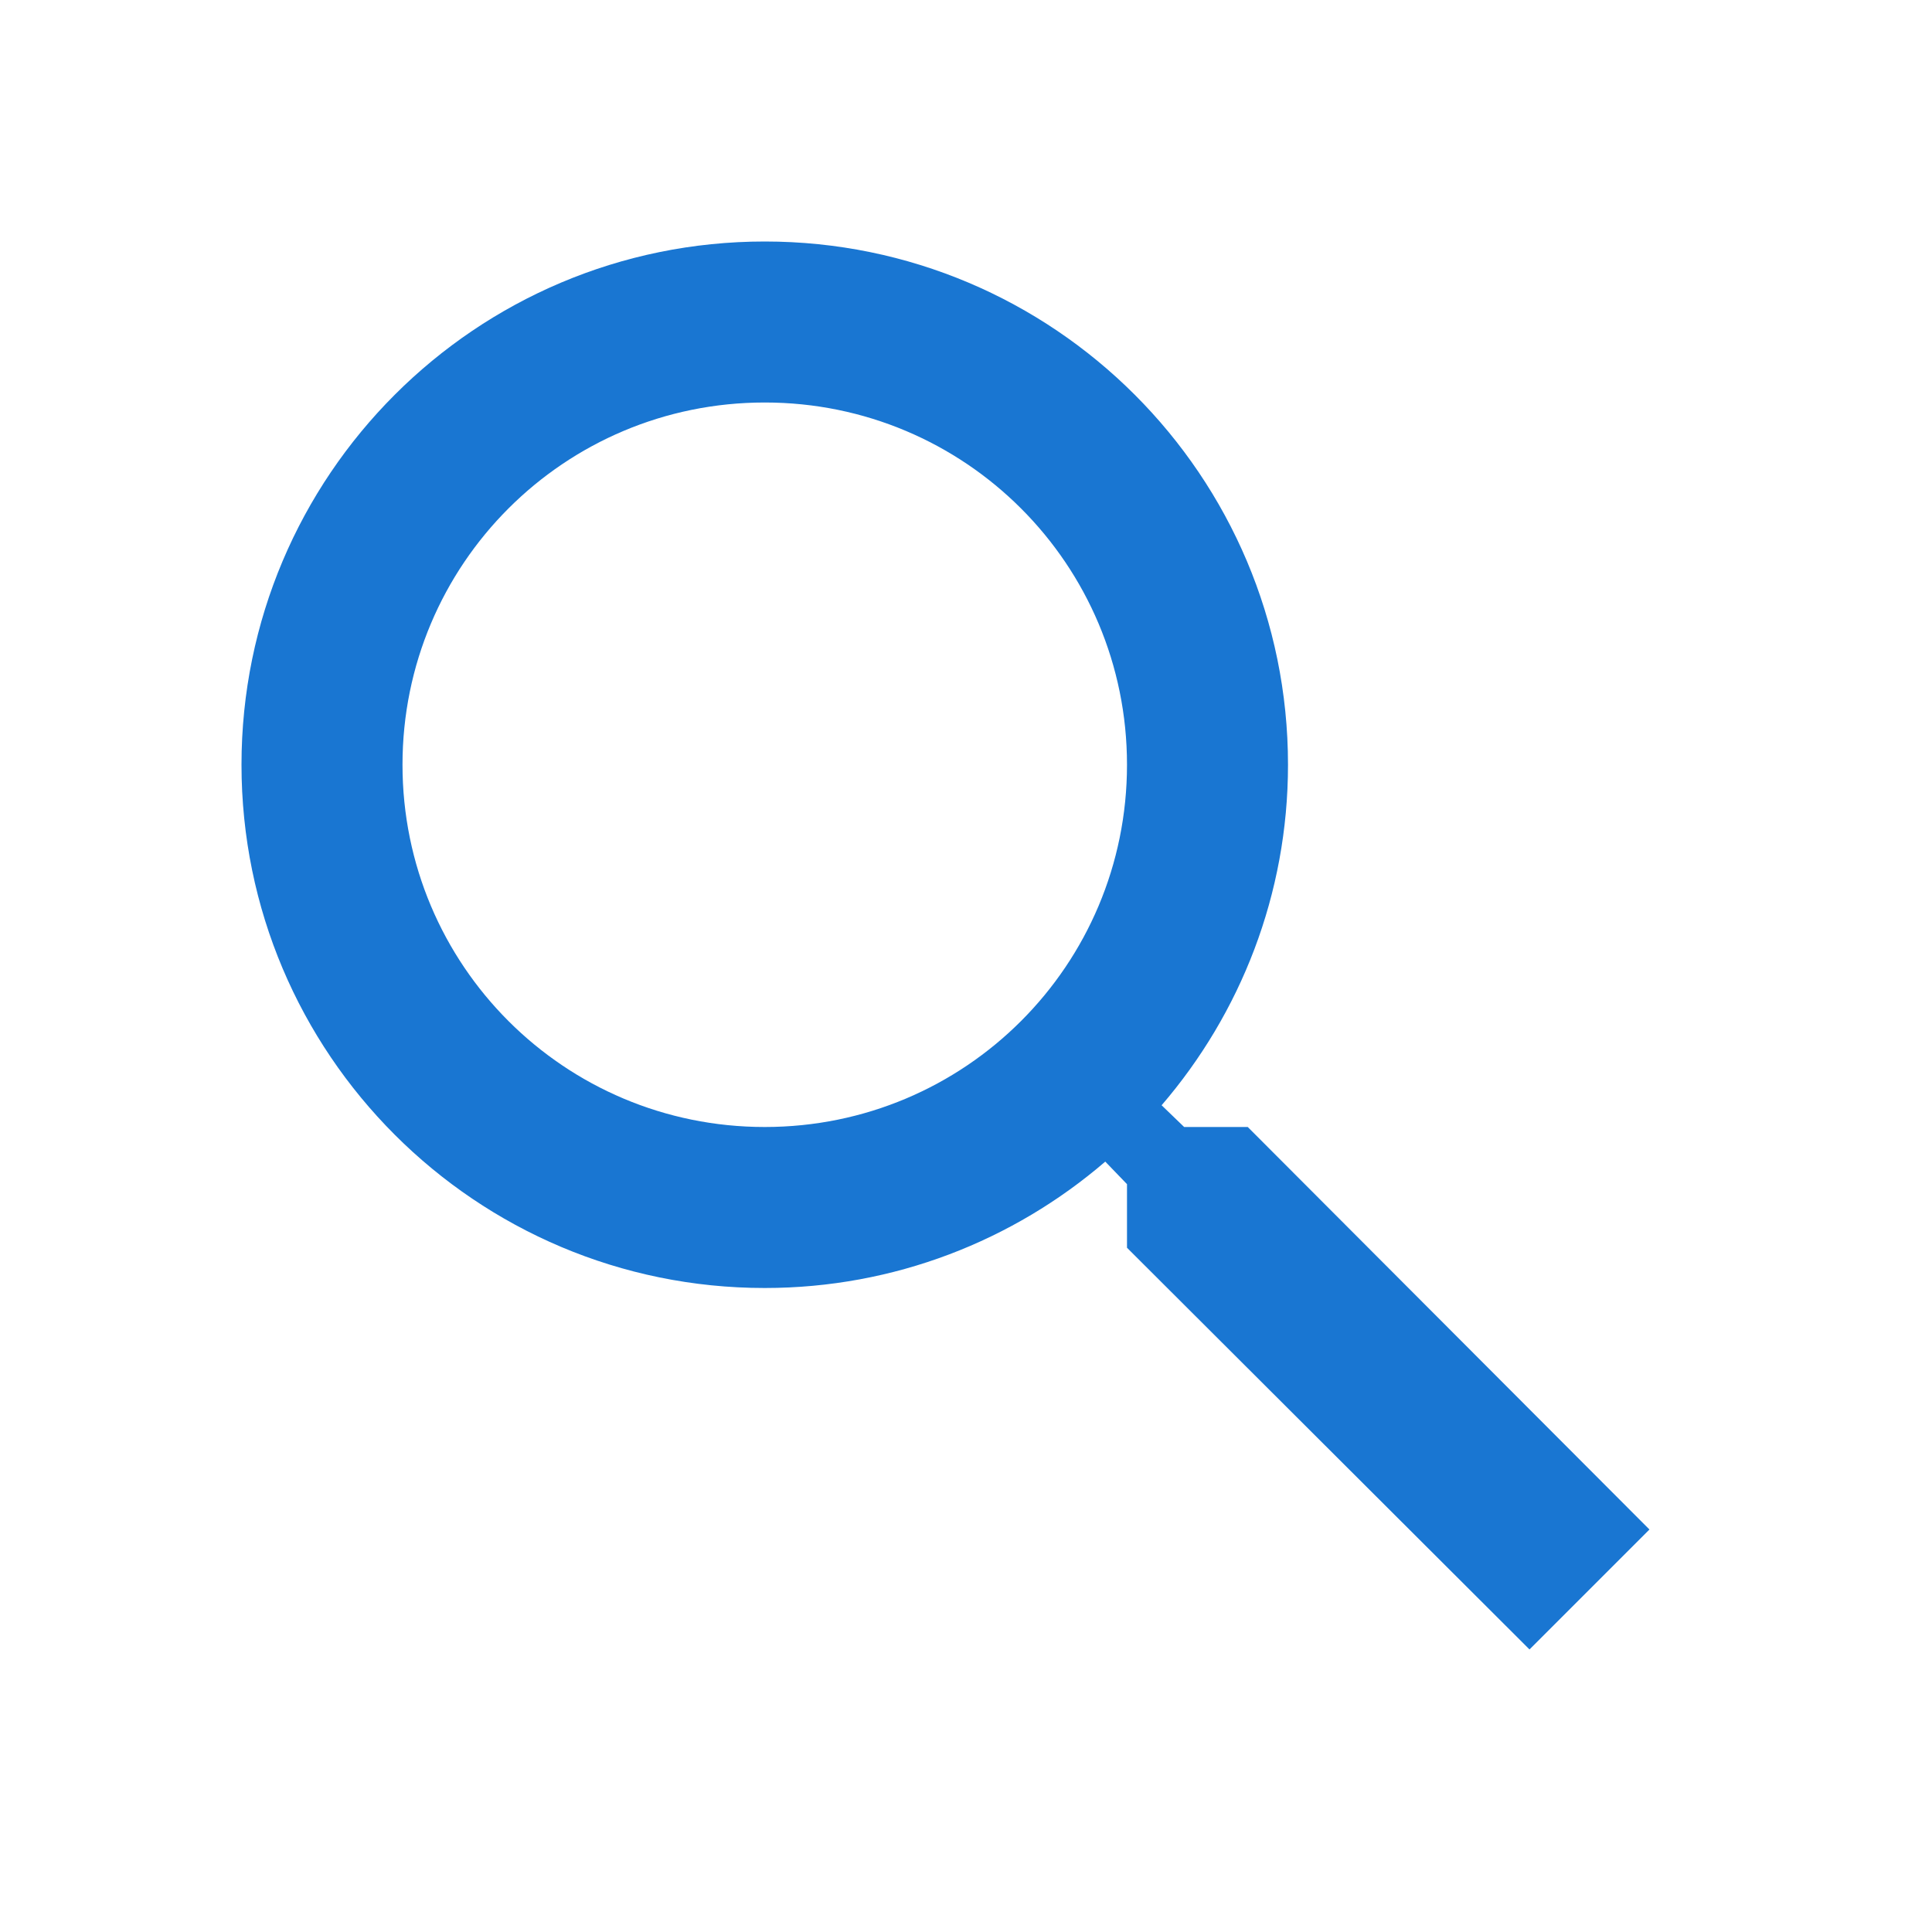
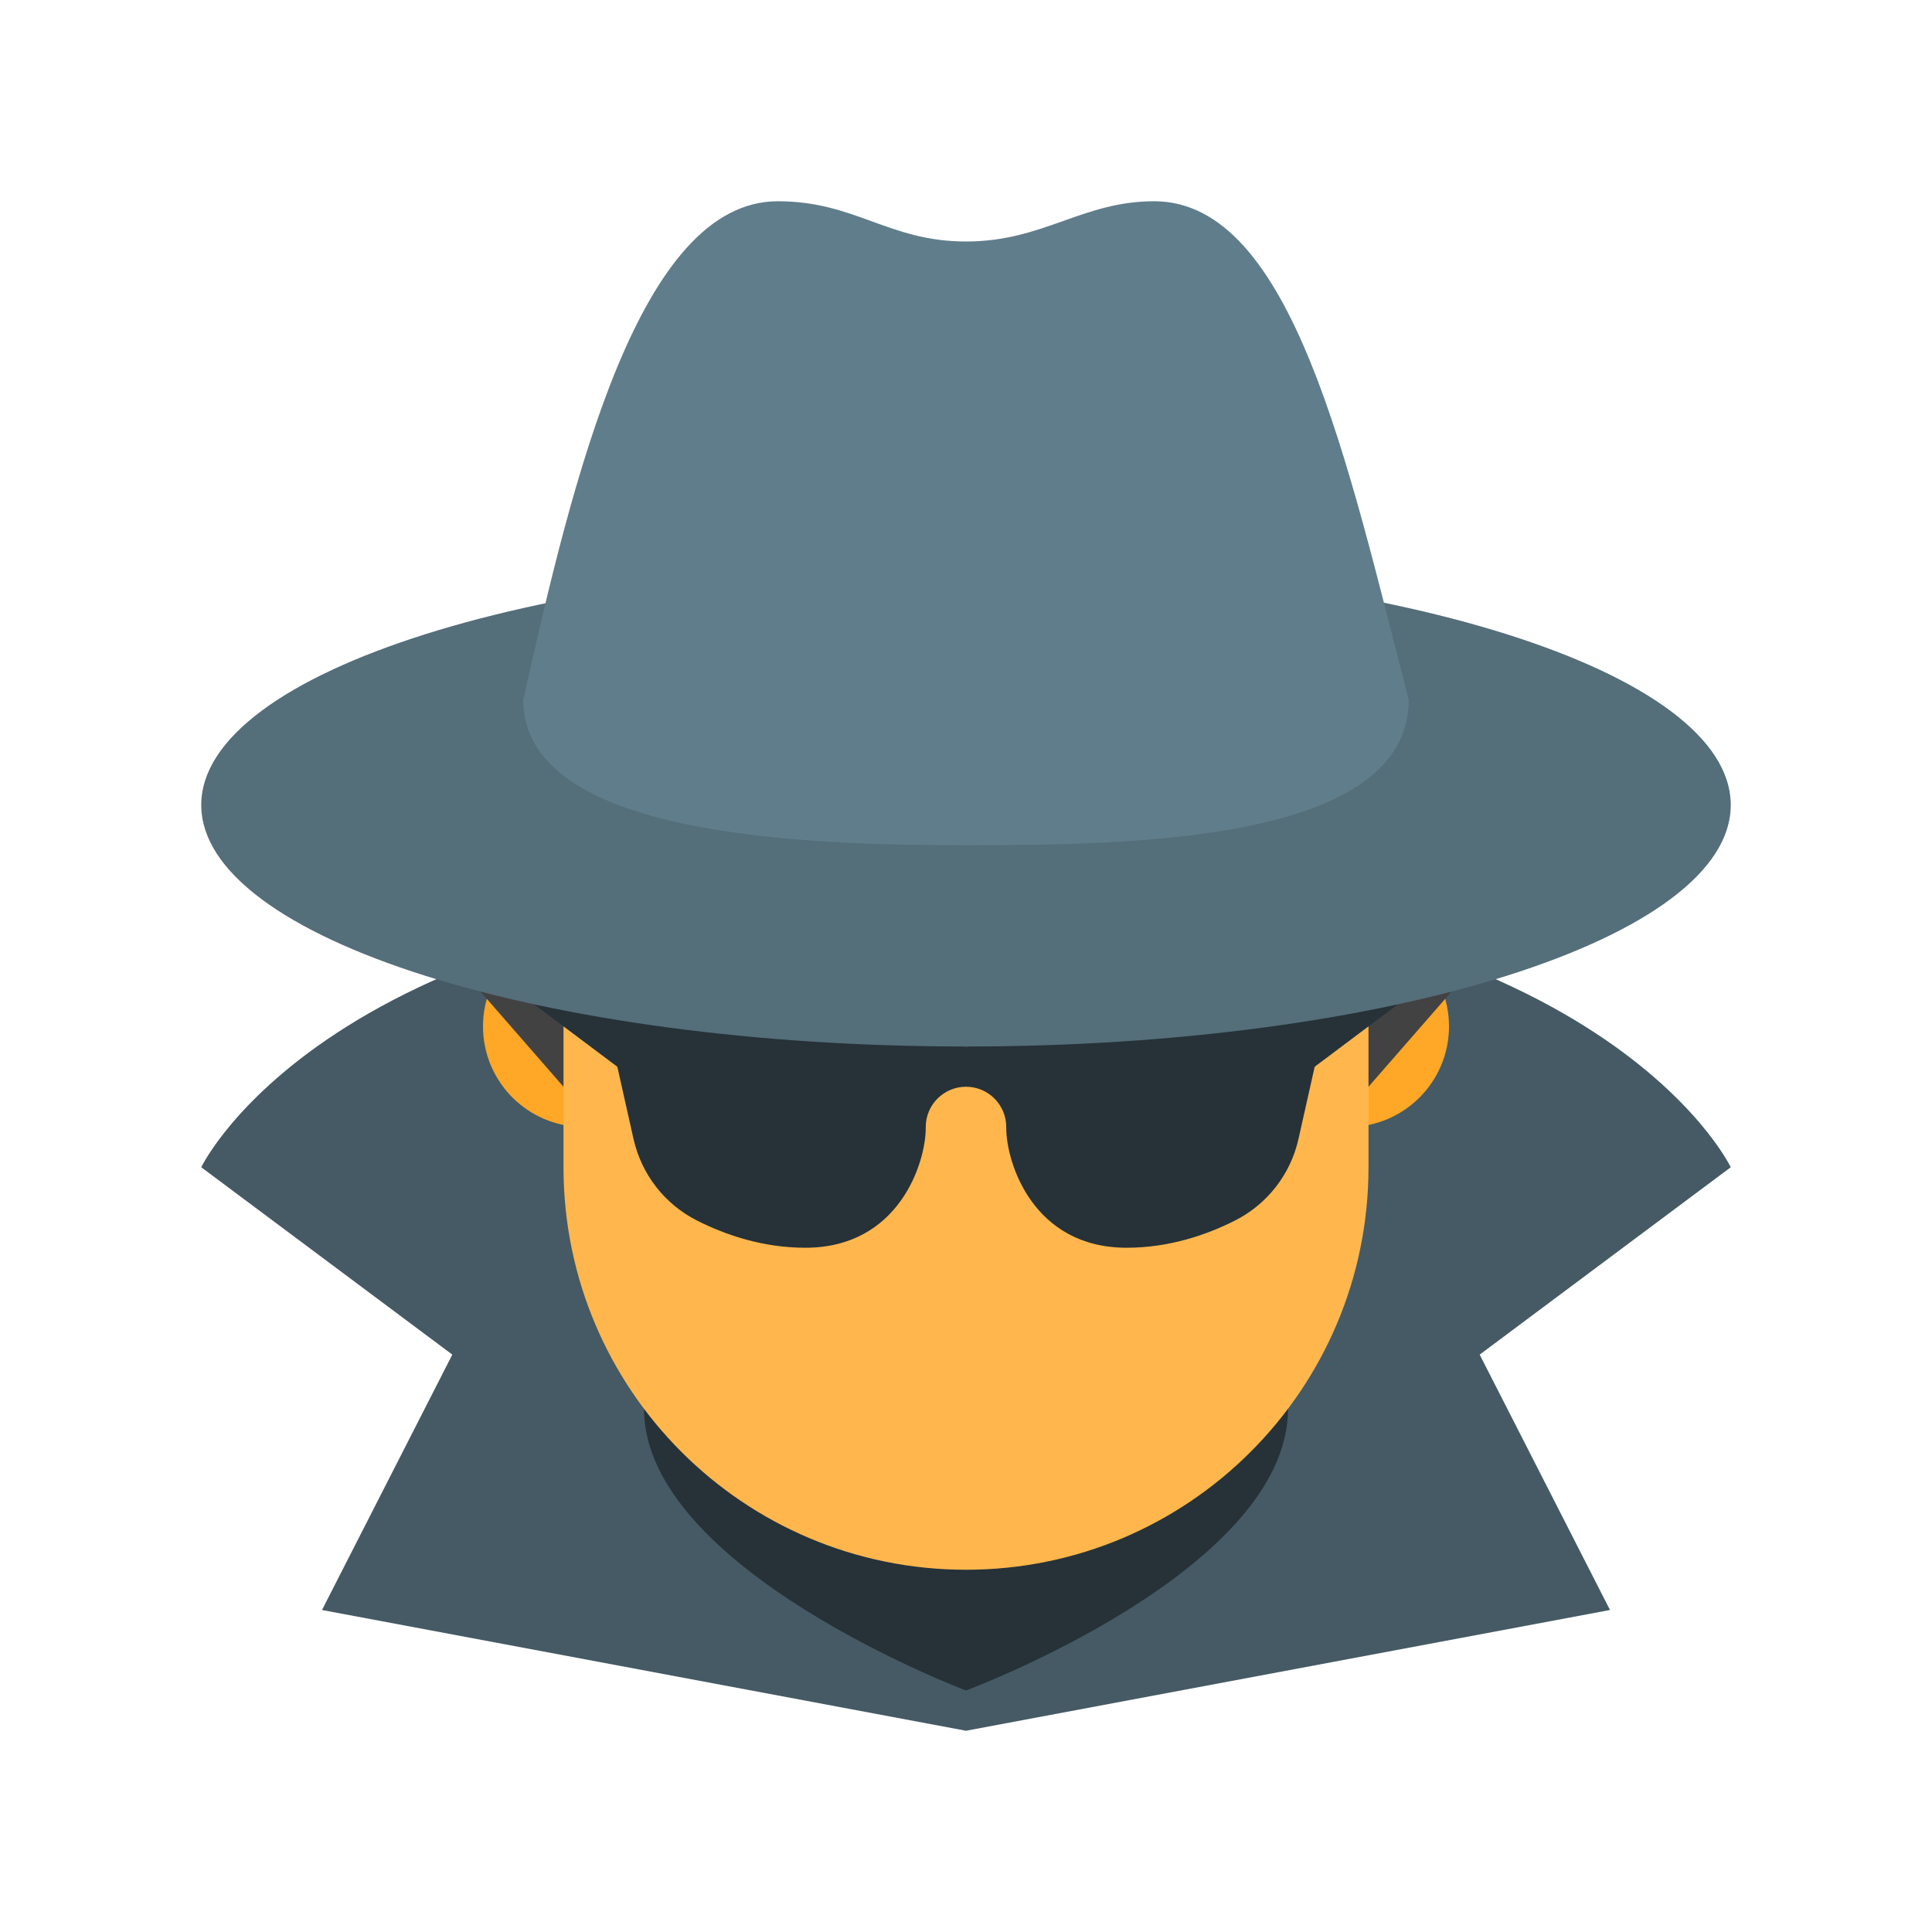
- <svg xmlns="http://www.w3.org/2000/svg" viewBox="0 0 48 48">
-   <g transform="scale(2)">
-     <path fill="#1976d2" d="M15.5 14h-.79l-.28-.27C15.41 12.59 16 11.11 16 9.5 16 5.91 13.09 3 9.5 3S3 5.91 3 9.5 5.91 16 9.5 16c1.61 0 3.09-.59 4.23-1.57l.27.28v.79l5 4.99L20.49 19l-4.99-5zm-6 0C7.01 14 5 11.99 5 9.5S7.01 5 9.5 5 14 7.01 14 9.5 11.99 14 9.5 14z" />
-   </g>
+ <svg xmlns="http://www.w3.org/2000/svg" x="0px" y="0px" width="48" height="48" viewBox="0 0 48 48">
+   <path fill="#455a64" d="M36.3,34H11.7L5,29c0,0,3.325-7,19-7s19,7,19,7L36.3,34z" />
+   <path fill="#455a64" d="M36.428 33L11.572 33 8 40 24 43 40 40z" />
+   <path fill="#263238" d="M24,42c0,0-8-3.012-8-7c0-1.007,0-7.158,0-7.158h16c0,0,0,6.179,0,7.158C32,39.029,24,42,24,42z" />
+   <path fill="#ffa726" d="M14.5 23A2.5 2.5 0 1 0 14.5 28 2.5 2.5 0 1 0 14.5 23zM33.5 23A2.5 2.5 0 1 0 33.5 28 2.5 2.5 0 1 0 33.5 23z" />
+   <path fill="#ffb74d" d="M34,21.222c0-8.483-20-5.523-20,0c0,1.171,0,6.607,0,7.778c0,5.523,4.477,10,10,10s10-4.477,10-10C34,27.829,34,22.393,34,21.222z" />
+   <path fill="#424242" d="M34 18L37 18 37 23.561 34 27zM14 18L11 18 11 23.561 14 27z" />
+   <path fill="#263238" d="M26.3,25.593C25.968,25.627,24.641,26,24,26s-1.968-0.373-2.3-0.407L15,25l0.74,3.299c0.198,0.881,0.778,1.623,1.584,2.029C18.019,30.678,18.946,31,20.009,31C22.336,31,23,28.886,23,28.024V28c0-0.552,0.448-1,1-1h0c0.552,0,1,0.448,1,1v0.024C25,28.886,25.664,31,27.991,31c1.062,0,1.99-0.322,2.685-0.672c0.806-0.406,1.386-1.148,1.584-2.029L33,25L26.3,25.593z" />
+   <path fill="#263238" d="M16 27L12 24 12 22 16 25 17 25.908zM32 27L36 24 36 22 32 25 31 26.051z" />
+   <path fill="#546e7a" d="M24 14A19 6 0 1 0 24 26A19 6 0 1 0 24 14Z" />
+   <path fill="#607d8b" d="M28.675,5C26.887,5,25.925,6,24,6s-2.75-1-4.675-1C15.887,5,14.238,11.846,13,17.385C13,20.769,19.899,21,24,21s11-0.077,11-3.615C33.487,11.538,32.112,5,28.675,5z" />
</svg>
